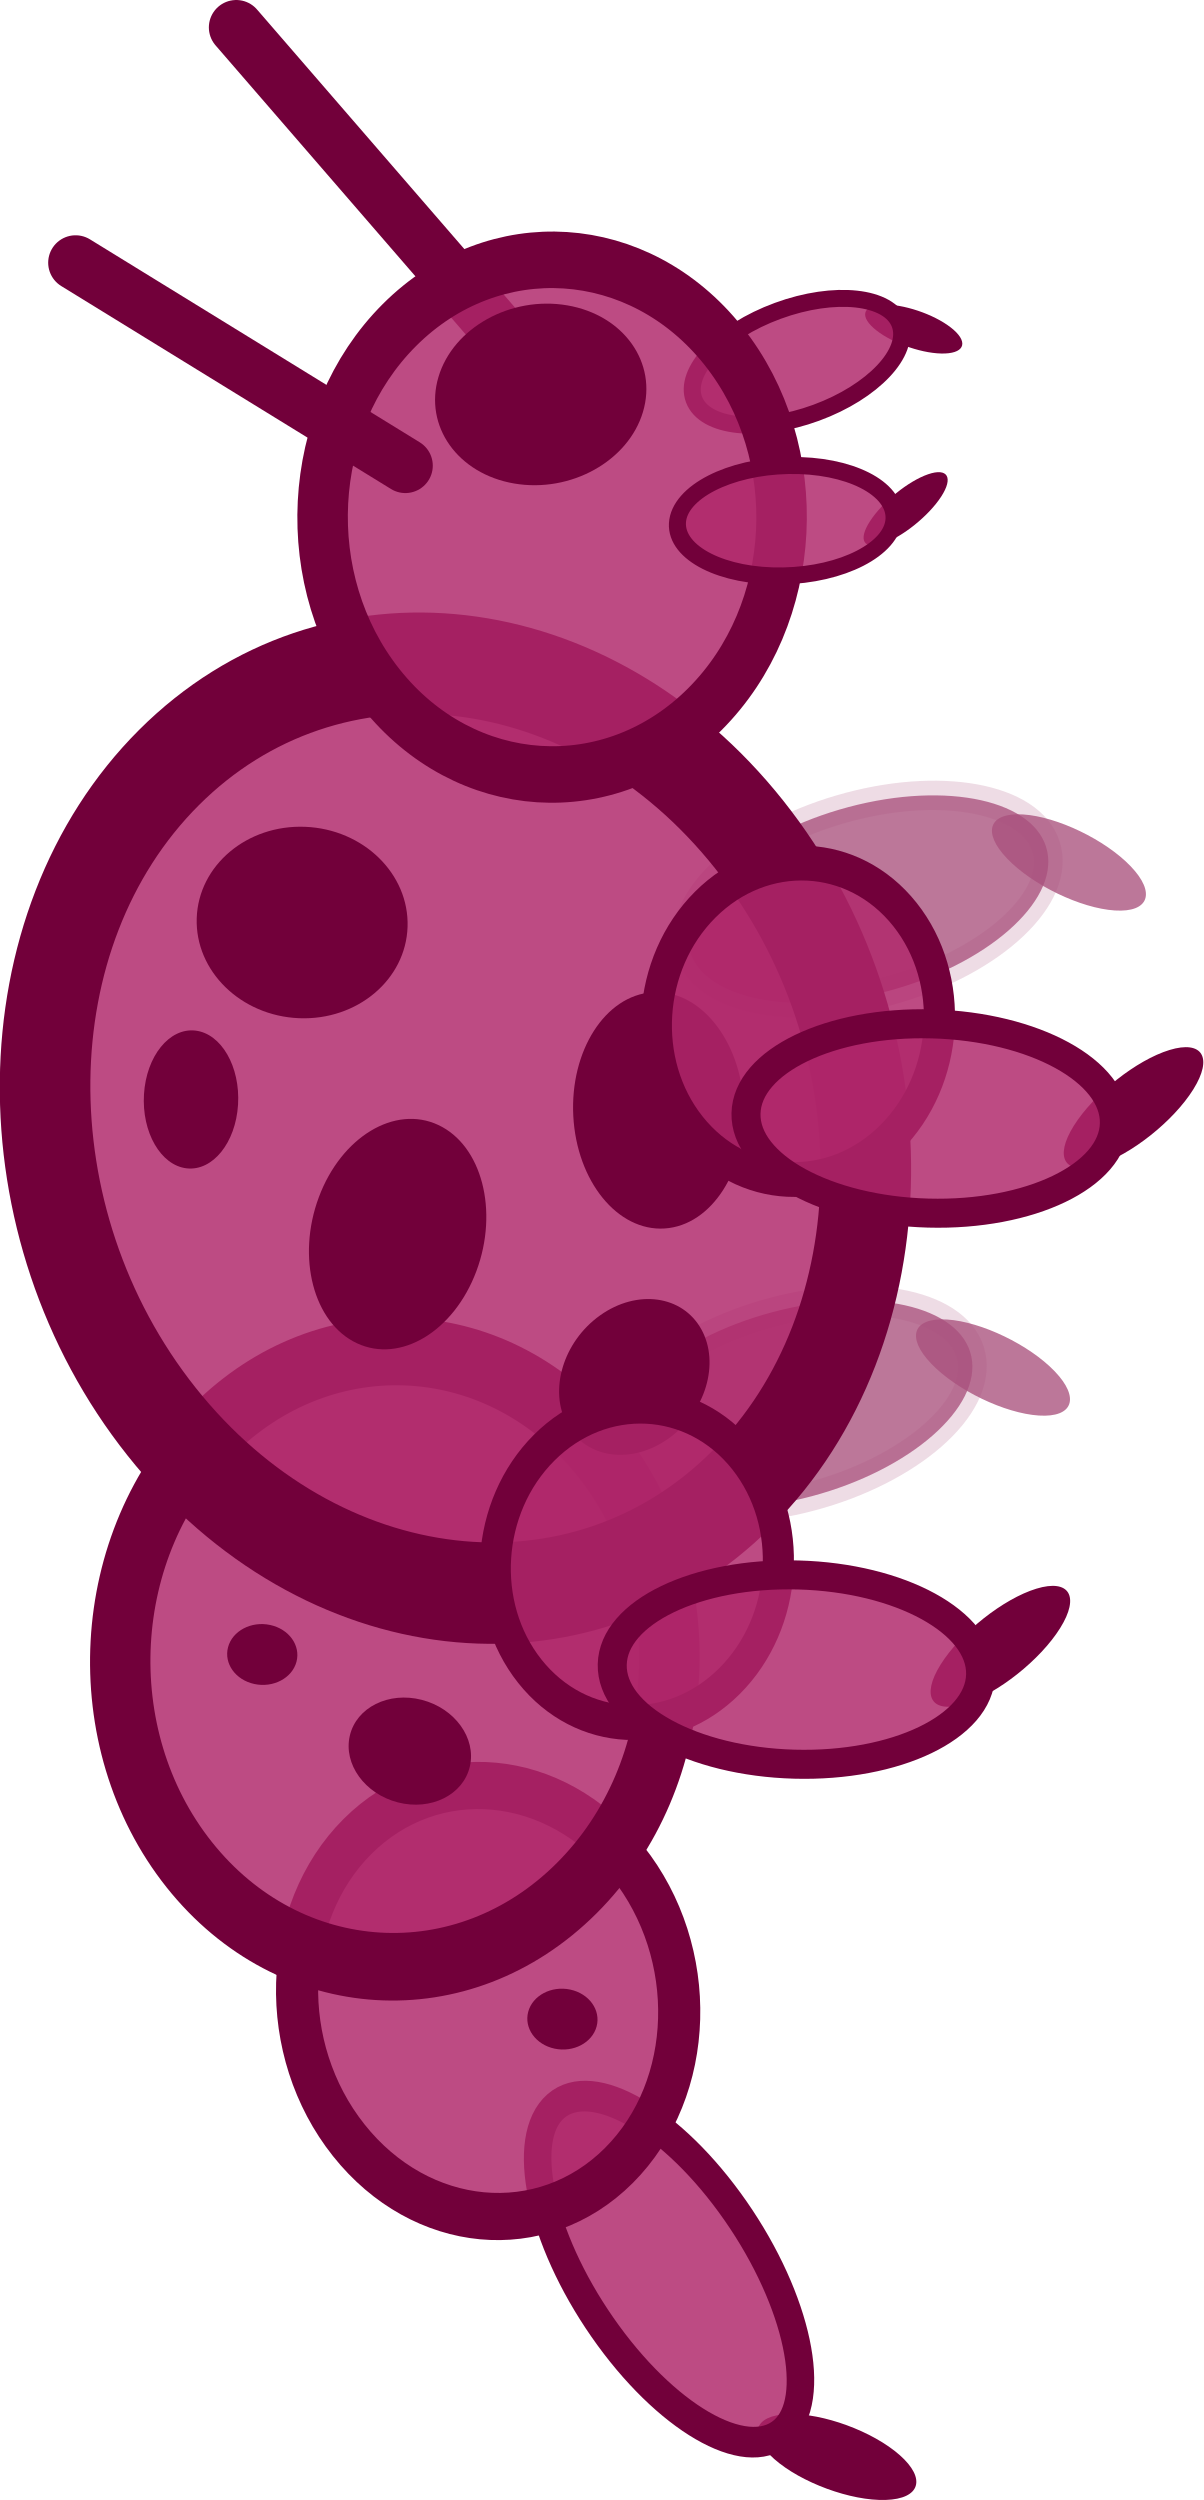
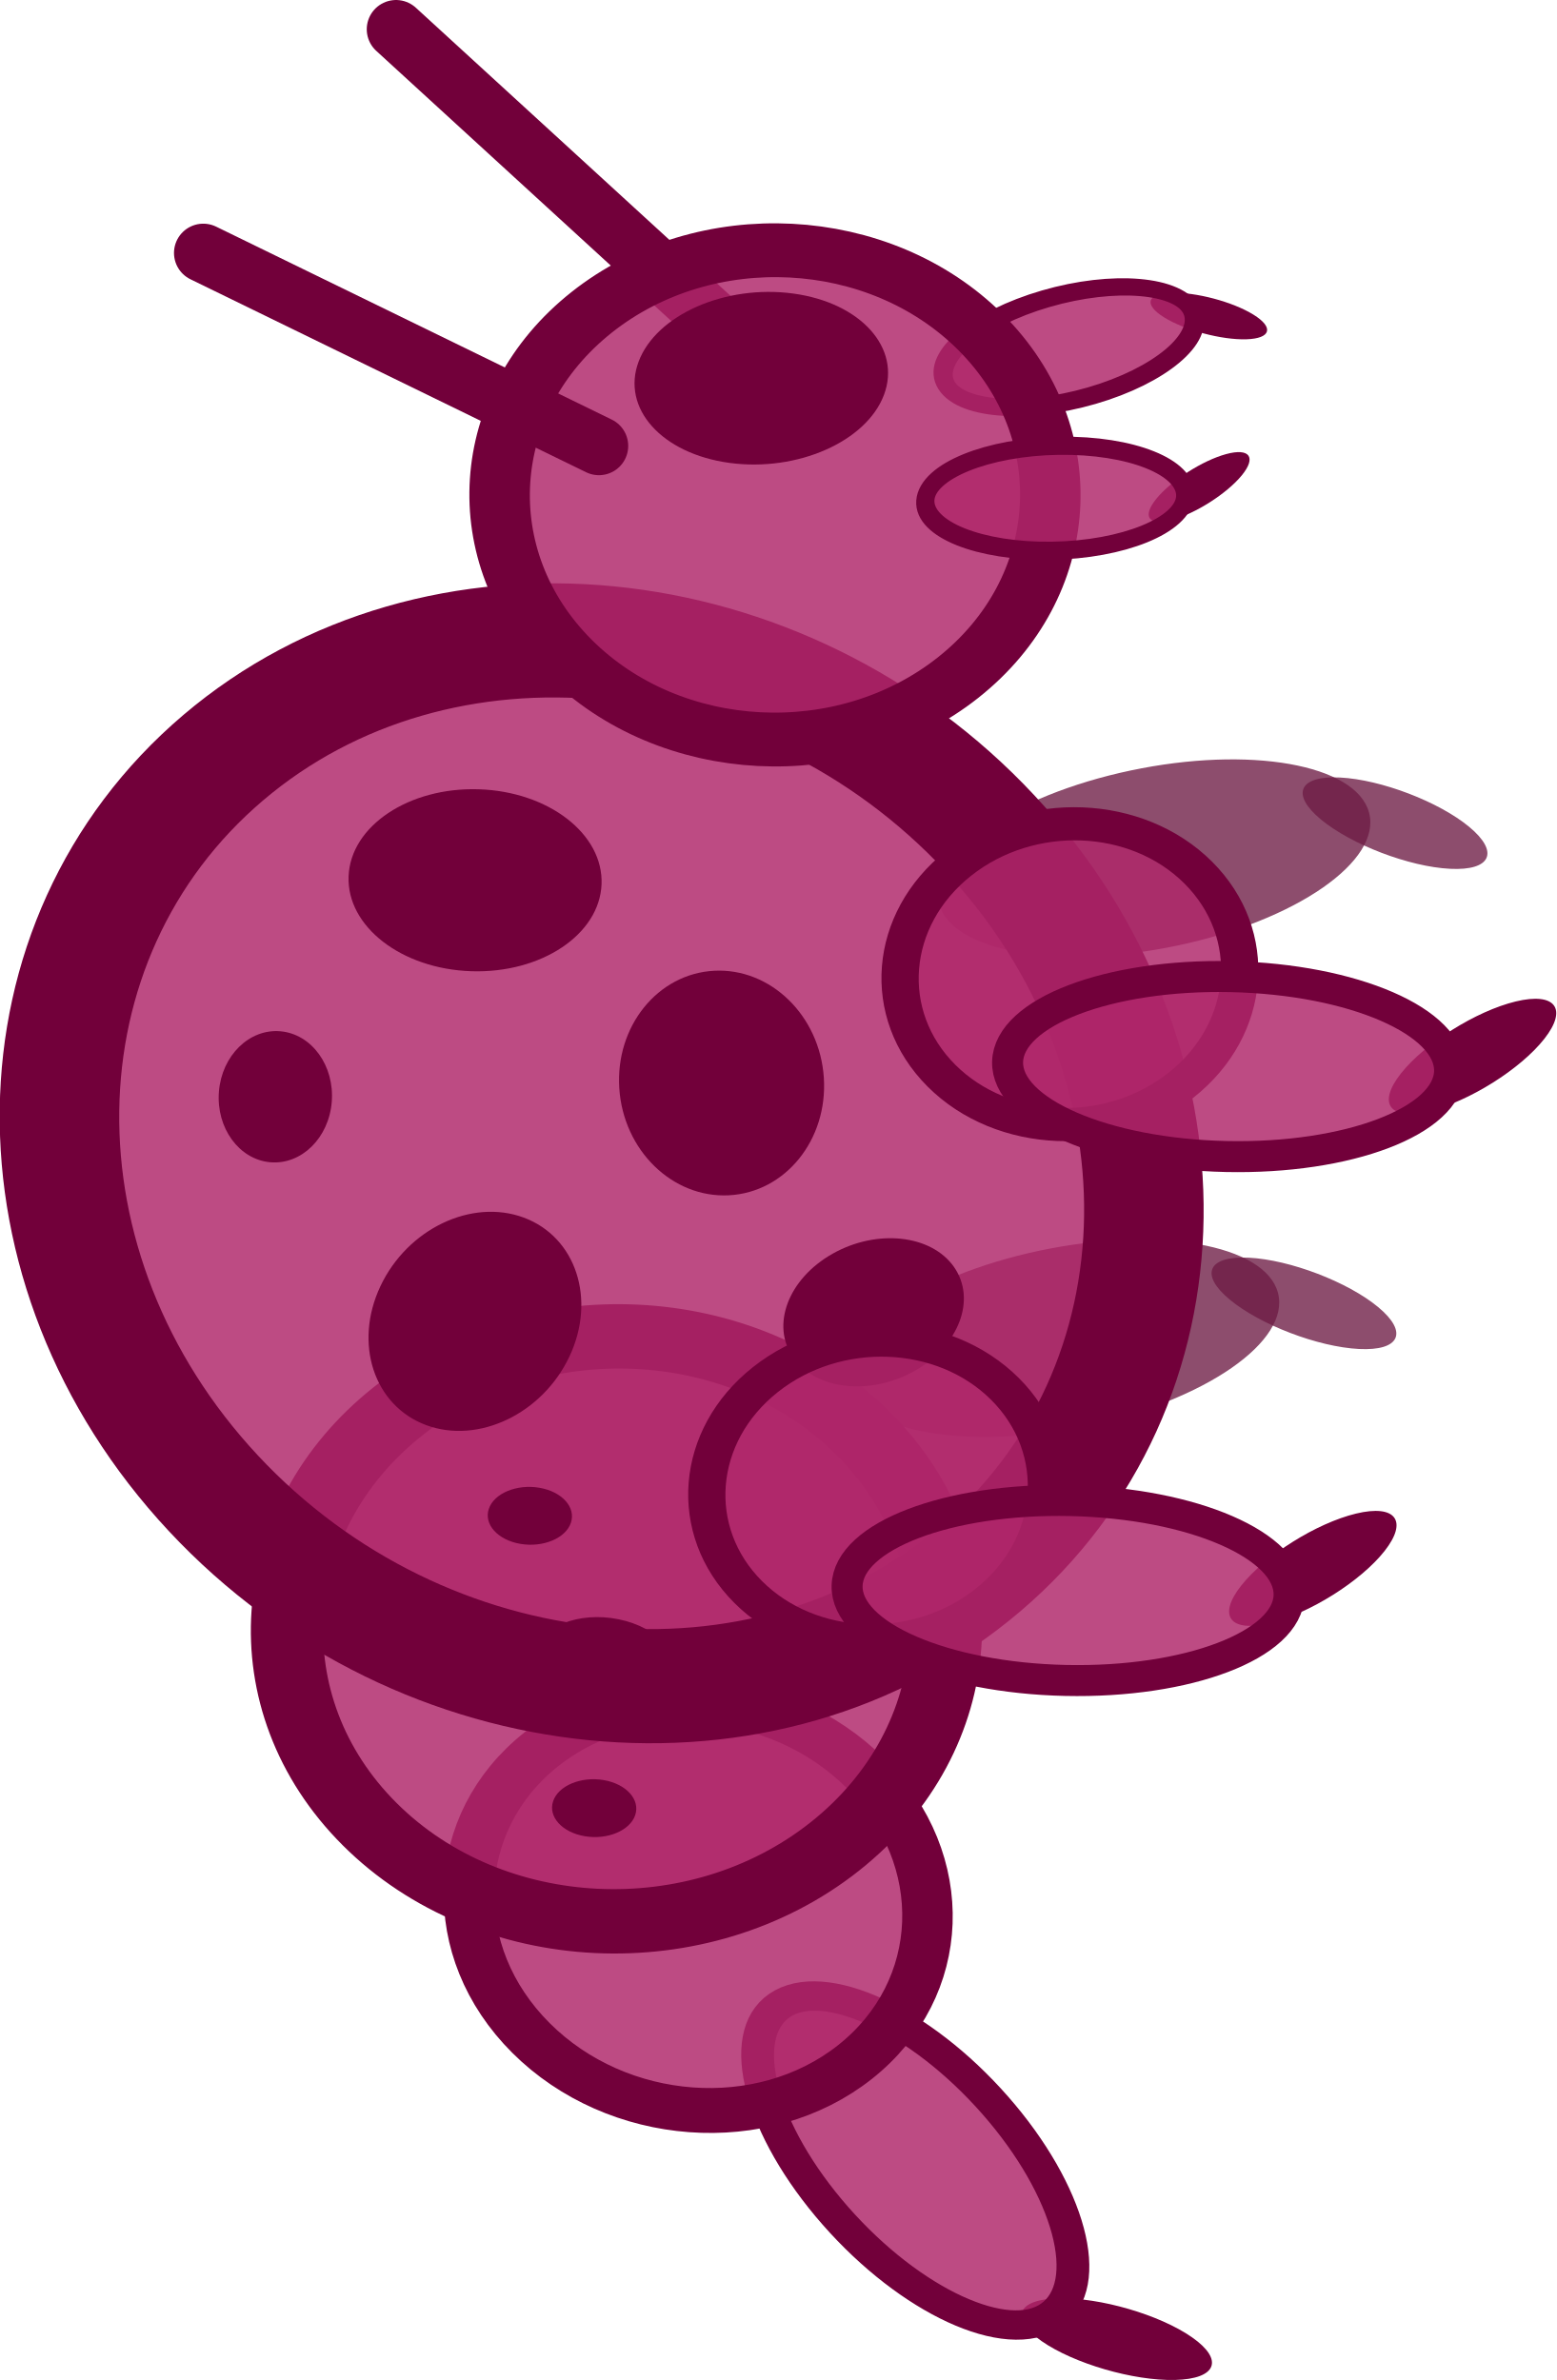
- <svg xmlns="http://www.w3.org/2000/svg" id="eqWQrz9ZfFg1" viewBox="0 0 105.467 219.122" shape-rendering="geometricPrecision" text-rendering="geometricPrecision" version="1.1" width="105.467" height="219.122">
+ <svg xmlns="http://www.w3.org/2000/svg" id="eqWQrz9ZfFg1" viewBox="0 0 165.402 253.031" shape-rendering="geometricPrecision" text-rendering="geometricPrecision" version="1.1" width="165.402" height="253.031">
  <defs id="defs2314" />
-   <ellipse id="ellipse79764" rx="5.688" ry="5.501" transform="matrix(-0.7499745,-0.6614667,0.9995071,-0.03139236,0,0)" fill="#0a0a0b" stroke="none" stroke-width="0" stroke-miterlimit="1" cx="-317.74" cy="-165.022" style="fill:#72003a;fill-opacity:1" />
-   <ellipse id="ellipse79664" rx="5.43" ry="5.821" transform="matrix(-0.9980057,-0.06312456,0.6909009,0.7229494,0,0)" fill="#0a0a0b" stroke="none" stroke-width="0" stroke-miterlimit="1" cx="29.342" cy="168.358" style="fill:#a9517d;fill-opacity:0.779" />
-   <ellipse style="fill:#a9517d;fill-opacity:0.779;stroke:#aa507d;stroke-width:2.545;stroke-linecap:round;stroke-linejoin:round;stroke-opacity:0.2" id="ellipse79666" cx="136.992" cy="42.433" rx="8.249" ry="16.26" transform="matrix(0.207494,0.9782363,0.9662305,-0.2576794,0,0)" />
-   <ellipse id="ellipse77054" rx="5.43" ry="5.821" transform="matrix(-0.9980057,-0.06312456,0.6909009,0.7229494,0,0)" fill="#0a0a0b" stroke="none" stroke-width="0" stroke-miterlimit="1" cx="-22.874" cy="102.565" style="fill:#a9517d;fill-opacity:0.779" />
-   <ellipse style="fill:#a9517d;fill-opacity:0.779;stroke:#aa507d;stroke-width:2.545;stroke-linecap:round;stroke-linejoin:round;stroke-opacity:0.2" id="ellipse77056" cx="95.878" cy="58.15" rx="8.249" ry="16.26" transform="matrix(0.207494,0.9782363,0.9662305,-0.2576794,0,0)" />
-   <ellipse id="ellipse77048" rx="3.261" ry="3.48" transform="matrix(-0.9992106,0.03972674,0.7880282,0.6156391,0,0)" fill="#0a0a0b" stroke="none" stroke-width="0" stroke-miterlimit="1" cx="-41.112" cy="49.5" style="fill:#72003a;fill-opacity:1" />
-   <ellipse style="fill:#af276a;fill-opacity:0.832;stroke:#72003a;stroke-width:1.489;stroke-linecap:round;stroke-linejoin:round;stroke-opacity:1" id="ellipse77050" cx="53.837" cy="54.196" rx="4.773" ry="9.61" transform="matrix(0.3524327,0.9358372,0.9387883,-0.3444947,0,0)" />
-   <ellipse id="ellipse77040" rx="5.475" ry="5.956" transform="matrix(-0.9565764,0.2914819,0.529737,-0.848162,0,0)" fill="#0a0a0b" stroke="none" stroke-width="0" stroke-miterlimit="1" cx="-229.569" cy="-249.024" style="fill:#72003a;fill-opacity:1" />
-   <ellipse id="ellipse77042" rx="5.475" ry="5.956" transform="matrix(-0.9565764,0.2914819,0.529737,-0.848162,0,0)" fill="#0a0a0b" stroke="none" stroke-width="0" stroke-miterlimit="1" cx="-206.561" cy="-185.449" style="fill:#72003a;fill-opacity:1" />
-   <ellipse style="fill:#af276a;fill-opacity:0.832;stroke:#72003a;stroke-width:2.552;stroke-linecap:round;stroke-linejoin:round;stroke-opacity:1" id="ellipse77032" cx="-65.801" cy="189.492" rx="7.749" ry="17.393" transform="matrix(0.7528576,-0.6581834,0.5708915,0.8210255,0,0)" />
-   <ellipse style="fill:#af276a;fill-opacity:0.832;stroke:#72003a;stroke-width:3.92;stroke-linecap:round;stroke-linejoin:round;stroke-opacity:1" id="ellipse77030" cx="-76.085" cy="155.324" rx="17.269" ry="18.415" transform="matrix(0.7075151,-0.7066982,0.6220369,0.7829879,0,0)" />
-   <ellipse style="fill:#af276a;fill-opacity:0.832;stroke:#72003a;stroke-width:5.617;stroke-linecap:round;stroke-linejoin:round;stroke-opacity:1" id="ellipse77028" cx="-63.77" cy="128.167" rx="25.481" ry="25.634" transform="matrix(0.7075151,-0.7066982,0.6220369,0.7829879,0,0)" />
-   <line id="eqWQrz9ZfFg5" x1="43.67" y1="28.935" x2="20.709" y2="2.403" fill="none" stroke="#0e0e0e" stroke-width="4.806" style="stroke:#72003a;stroke-linecap:round;stroke-opacity:1" />
-   <ellipse style="fill:#af276a;fill-opacity:0.832;stroke:#72003a;stroke-width:8.425;stroke-linecap:round;stroke-linejoin:round;stroke-opacity:1" id="path65068" cx="-30.448" cy="98.808" rx="36.401" ry="40.368" transform="matrix(0.7075151,-0.7066982,0.6220369,0.7829879,0,0)" />
-   <ellipse id="eqWQrz9ZfFg4" rx="10.208" ry="7.627" transform="matrix(0.3496061,-0.9368968,0.9053149,0.424741,0,0)" fill="#0a0a0b" stroke="none" stroke-width="0" stroke-miterlimit="1" cx="-83.401" cy="70.704" style="fill:#72003a;fill-opacity:1" />
-   <ellipse id="ellipse2324" rx="10.364" ry="7.488" transform="matrix(0.05203962,0.998645,-0.9978606,0.06537776,0,0)" fill="#0a0a0b" stroke="none" stroke-width="0" stroke-miterlimit="1" cx="100.899" cy="-52.582" style="fill:#72003a;fill-opacity:1" />
-   <ellipse id="ellipse2318" rx="9.248" ry="8.392" transform="matrix(0.9991841,0.04038841,-0.03213289,0.9994836,0,0)" fill="#0a0a0b" stroke="none" stroke-width="0" stroke-miterlimit="1" cx="29.068" cy="79.724" style="fill:#72003a;fill-opacity:1" />
-   <ellipse style="fill:#af276a;fill-opacity:0.832;stroke:#72003a;stroke-width:4.697;stroke-linecap:round;stroke-linejoin:round;stroke-opacity:1" id="ellipse67900" cx="9.756" cy="66.697" rx="21.23" ry="21.51" transform="matrix(0.7075151,-0.7066982,0.6220369,0.7829879,0,0)" />
-   <line id="eqWQrz9ZfFg6" x1="35.53" y1="40.814" x2="6.626" y2="23.025" fill="none" stroke="#0e0e0e" stroke-width="4.806" style="stroke:#72003a;stroke-linecap:round;stroke-opacity:1" />
-   <ellipse id="ellipse76916" rx="7.207" ry="6.175" transform="matrix(0.8148312,-0.5796984,0.4849852,0.8745223,0,0)" fill="#0a0a0b" stroke="none" stroke-width="0" stroke-miterlimit="1" cx="-9.973" cy="131.393" style="fill:#72003a;fill-opacity:1" />
-   <ellipse style="fill:#af276a;fill-opacity:0.832;stroke:#72003a;stroke-width:2.892;stroke-linecap:round;stroke-linejoin:round;stroke-opacity:1" id="ellipse76608" cx="-41.857" cy="137.342" rx="13.253" ry="13.061" transform="matrix(0.7075151,-0.7066982,0.6220369,0.7829879,0,0)" />
-   <ellipse id="ellipse76918" rx="6.049" ry="4.148" transform="matrix(0.06218353,-0.9980647,0.9937592,0.1115467,0,0)" fill="#0a0a0b" stroke="none" stroke-width="0" stroke-miterlimit="1" cx="-94.013" cy="22.73" style="fill:#72003a;fill-opacity:1" />
-   <ellipse style="fill:#af276a;fill-opacity:0.832;stroke:#72003a;stroke-width:2.892;stroke-linecap:round;stroke-linejoin:round;stroke-opacity:1" id="ellipse76920" cx="-0.929" cy="113.488" rx="13.253" ry="13.061" transform="matrix(0.7075151,-0.7066982,0.6220369,0.7829879,0,0)" />
-   <ellipse style="fill:#af276a;fill-opacity:0.832;stroke:#72003a;stroke-width:2.544;stroke-linecap:round;stroke-linejoin:round;stroke-opacity:1" id="ellipse76922" cx="-144.366" cy="72.988" rx="8.294" ry="16.15" transform="matrix(0.0218525,-0.9997612,0.9996226,0.02747123,0,0)" />
-   <ellipse style="fill:#af276a;fill-opacity:0.832;stroke:#72003a;stroke-width:2.544;stroke-linecap:round;stroke-linejoin:round;stroke-opacity:1" id="ellipse77026" cx="-95.759" cy="83.654" rx="8.294" ry="16.15" transform="matrix(0.0218525,-0.9997612,0.9996226,0.02747123,0,0)" />
-   <ellipse id="ellipse77034" rx="5.431" ry="4.615" transform="matrix(-0.9686454,-0.2484472,0.2263514,-0.9740457,0,0)" fill="#0a0a0b" stroke="none" stroke-width="0" stroke-miterlimit="1" cx="-69.748" cy="-139.783" style="fill:#72003a;fill-opacity:1" />
-   <ellipse id="ellipse77036" rx="3.066" ry="2.678" transform="matrix(-0.9779621,-0.2087824,0.2570369,-0.9664016,0,0)" fill="#0a0a0b" stroke="none" stroke-width="0" stroke-miterlimit="1" cx="-59.562" cy="-137.188" style="fill:#72003a;fill-opacity:1" />
-   <ellipse id="ellipse77038" rx="3.066" ry="2.678" transform="matrix(-0.9779621,-0.2087824,0.2570369,-0.9664016,0,0)" fill="#0a0a0b" stroke="none" stroke-width="0" stroke-miterlimit="1" cx="-93.242" cy="-162.981" style="fill:#72003a;fill-opacity:1" />
-   <ellipse id="ellipse77044" rx="3.296" ry="3.613" transform="matrix(-0.9455486,0.3254809,0.5443021,-0.8388893,0,0)" fill="#0a0a0b" stroke="none" stroke-width="0" stroke-miterlimit="1" cx="-147.496" cy="-110.393" style="fill:#72003a;fill-opacity:1" />
-   <ellipse style="fill:#af276a;fill-opacity:0.832;stroke:#72003a;stroke-width:1.491;stroke-linecap:round;stroke-linejoin:round;stroke-opacity:1" id="ellipse77046" cx="-47.091" cy="71.664" rx="4.847" ry="9.493" transform="matrix(0.0590763,-0.9982535,0.9998179,-0.01908521,0,0)" />
-   <ellipse id="ellipse77052" rx="9.092" ry="8.147" transform="matrix(-0.9856293,-0.1689225,0.2857917,-0.9582918,0,0)" fill="#0a0a0b" stroke="none" stroke-width="0" stroke-miterlimit="1" cx="-55.698" cy="-26.258" style="fill:#72003a;fill-opacity:1" />
+   <ellipse id="ellipse79764" rx="7.573" ry="8.002" transform="matrix(-0.8195736,-0.5729739,0.9996903,-0.02488794,0,0)" fill="#0a0a0b" stroke="none" stroke-width="0" stroke-miterlimit="1" cx="-424.084" cy="-228.952" style="fill:#72003a;fill-opacity:1" />
+   <ellipse id="ellipse79664" rx="7.894" ry="7.601" transform="matrix(-0.9987455,-0.05007323,0.7696984,0.6384077,0,0)" fill="#0a0a0b" stroke="none" stroke-width="0" stroke-miterlimit="1" cx="30.345" cy="219.429" style="fill:#6d1b44;fill-opacity:0.78" />
+   <ellipse style="fill:#6d1b44;fill-opacity:0.78;stroke:none;stroke-width:3.297;stroke-linecap:round;stroke-linejoin:round;stroke-opacity:0.2" id="ellipse79666" cx="162.79" cy="72.452" rx="9.633" ry="23.362" transform="matrix(0.2584989,0.9660116,0.9783791,-0.2068195,0,0)" />
+   <ellipse id="ellipse77054" rx="7.894" ry="7.601" transform="matrix(-0.9987455,-0.05007323,0.7696984,0.6384077,0,0)" fill="#0a0a0b" stroke="none" stroke-width="0" stroke-miterlimit="1" cx="-45.565" cy="133.509" style="fill:#6d1b44;fill-opacity:0.78" />
+   <ellipse style="fill:#6d1b44;fill-opacity:0.779;stroke:none;stroke-width:3.297;stroke-linecap:round;stroke-linejoin:round;stroke-opacity:0.2" id="ellipse77056" cx="114.778" cy="95.034" rx="9.633" ry="23.362" transform="matrix(0.2584989,0.9660116,0.9783791,-0.2068195,0,0)" />
+   <ellipse id="ellipse77048" rx="4.743" ry="4.693" transform="matrix(-0.9995038,0.03149893,0.850186,0.5264824,0,0)" fill="#0a0a0b" stroke="none" stroke-width="0" stroke-miterlimit="1" cx="-70.66" cy="68.048" style="fill:#72003a;fill-opacity:1" />
+   <ellipse style="fill:#af276a;fill-opacity:0.832;stroke:#72003a;stroke-width:1.941;stroke-linecap:round;stroke-linejoin:round;stroke-opacity:1" id="ellipse77050" cx="68.043" cy="87.888" rx="5.703" ry="13.669" transform="matrix(0.4291349,0.9032404,0.9602051,-0.2792957,0,0)" />
+   <ellipse id="ellipse77040" rx="7.839" ry="7.417" transform="matrix(-0.972048,0.2347821,0.6189045,-0.7854663,0,0)" fill="#0a0a0b" stroke="none" stroke-width="0" stroke-miterlimit="1" cx="-344.215" cy="-315.175" style="fill:#72003a;fill-opacity:1" />
+   <ellipse id="ellipse77042" rx="7.839" ry="7.417" transform="matrix(-0.972048,0.2347821,0.6189045,-0.7854663,0,0)" fill="#0a0a0b" stroke="none" stroke-width="0" stroke-miterlimit="1" cx="-311.274" cy="-236.01" style="fill:#72003a;fill-opacity:1" />
+   <ellipse style="fill:#af276a;fill-opacity:0.832;stroke:#72003a;stroke-width:3.306;stroke-linecap:round;stroke-linejoin:round;stroke-opacity:1" id="ellipse77032" cx="-78.858" cy="245.801" rx="10.326" ry="21.906" transform="matrix(0.8219342,-0.5695824,0.6594518,0.7517468,0,0)" />
+   <ellipse style="fill:#af276a;fill-opacity:0.832;stroke:#72003a;stroke-width:5.078;stroke-linecap:round;stroke-linejoin:round;stroke-opacity:1" id="ellipse77030" cx="-91.626" cy="206.31" rx="22.673" ry="23.541" transform="matrix(0.7840171,-0.6207393,0.7079006,0.7063121,0,0)" />
+   <ellipse style="fill:#af276a;fill-opacity:0.832;stroke:#72003a;stroke-width:7.277;stroke-linecap:round;stroke-linejoin:round;stroke-opacity:1" id="ellipse77028" cx="-76.835" cy="177.651" rx="33.454" ry="32.77" transform="matrix(0.7840171,-0.6207393,0.7079006,0.7063121,0,0)" />
+   <line id="eqWQrz9ZfFg5" x1="75.498" y1="33.709" x2="42.092" y2="3.113" fill="none" stroke="#0e0e0e" stroke-width="6.225" style="stroke:#72003a;stroke-linecap:round;stroke-opacity:1" />
+   <ellipse style="fill:#af276a;fill-opacity:0.832;stroke:#72003a;stroke-width:12.422;stroke-linecap:round;stroke-linejoin:round;stroke-opacity:1" id="path65068" cx="-37.66" cy="135.785" rx="54.165" ry="58.97" transform="matrix(0.7617796,-0.6478363,0.6822231,0.7311441,0,0)" />
+   <ellipse id="eqWQrz9ZfFg4" rx="12.19" ry="10.718" transform="matrix(0.4259261,-0.9047579,0.9372852,0.3485633,0,0)" fill="#0a0a0b" stroke="none" stroke-width="0" stroke-miterlimit="1" cx="-114.478" cy="105.876" style="fill:#72003a;fill-opacity:1" />
+   <ellipse id="ellipse2324" rx="11.961" ry="10.885" transform="matrix(0.06559958,0.997846,-0.9986542,0.05186337,0,0)" fill="#0a0a0b" stroke="none" stroke-width="0" stroke-miterlimit="1" cx="118.976" cy="-68.978" style="fill:#72003a;fill-opacity:1" />
+   <ellipse id="ellipse2318" rx="13.45" ry="9.68" transform="matrix(0.9994871,0.03202388,-0.04052582,0.9991785,0,0)" fill="#0a0a0b" stroke="none" stroke-width="0" stroke-miterlimit="1" cx="54.245" cy="91.923" style="fill:#72003a;fill-opacity:1" />
+   <ellipse style="fill:#af276a;fill-opacity:0.832;stroke:#72003a;stroke-width:6.085;stroke-linecap:round;stroke-linejoin:round;stroke-opacity:1" id="ellipse67900" cx="21.074" cy="93.012" rx="27.872" ry="27.498" transform="matrix(0.7840171,-0.6207393,0.7079006,0.7063121,0,0)" />
+   <line id="eqWQrz9ZfFg6" x1="63.656" y1="47.407" x2="21.605" y2="26.893" fill="none" stroke="#0e0e0e" stroke-width="6.225" style="stroke:#72003a;stroke-linecap:round;stroke-opacity:1" />
+   <ellipse id="ellipse76916" rx="9.809" ry="7.601" transform="matrix(0.8710454,-0.4912026,0.5732622,0.819372,0,0)" fill="#0a0a0b" stroke="none" stroke-width="0" stroke-miterlimit="1" cx="-3.919" cy="167.923" style="fill:#72003a;fill-opacity:1" />
+   <ellipse style="fill:#af276a;fill-opacity:0.832;stroke:#72003a;stroke-width:3.746;stroke-linecap:round;stroke-linejoin:round;stroke-opacity:1" id="ellipse76608" cx="-46.688" cy="183.322" rx="17.399" ry="16.696" transform="matrix(0.7840171,-0.6207393,0.7079006,0.7063121,0,0)" />
+   <ellipse id="ellipse76918" rx="6.983" ry="6.021" transform="matrix(0.07835988,-0.9969251,0.9960652,0.0886235,0,0)" fill="#0a0a0b" stroke="none" stroke-width="0" stroke-miterlimit="1" cx="-113.557" cy="38.313" style="fill:#72003a;fill-opacity:1" />
+   <ellipse style="fill:#af276a;fill-opacity:0.832;stroke:#72003a;stroke-width:3.746;stroke-linecap:round;stroke-linejoin:round;stroke-opacity:1" id="ellipse76920" cx="7.046" cy="152.828" rx="17.399" ry="16.696" transform="matrix(0.7840171,-0.6207393,0.7079006,0.7063121,0,0)" />
+   <ellipse style="fill:#af276a;fill-opacity:0.832;stroke:#72003a;stroke-width:3.295;stroke-linecap:round;stroke-linejoin:round;stroke-opacity:1" id="ellipse76922" cx="-166.586" cy="118.14" rx="9.566" ry="23.493" transform="matrix(0.02756477,-0.99962,0.9997628,0.02177832,0,0)" />
+   <ellipse style="fill:#af276a;fill-opacity:0.832;stroke:#72003a;stroke-width:3.295;stroke-linecap:round;stroke-linejoin:round;stroke-opacity:1" id="ellipse77026" cx="-110.525" cy="133.656" rx="9.566" ry="23.493" transform="matrix(0.02756477,-0.99962,0.9997628,0.02177832,0,0)" />
+   <ellipse id="ellipse77034" rx="7.811" ry="5.402" transform="matrix(-0.9799523,-0.1992322,0.2813286,-0.9596115,0,0)" fill="#0a0a0b" stroke="none" stroke-width="0" stroke-miterlimit="1" cx="-111.92" cy="-161.564" style="fill:#72003a;fill-opacity:1" />
+   <ellipse id="ellipse77036" rx="4.425" ry="3.148" transform="matrix(-0.9859823,-0.1668501,0.3181154,-0.948052,0,0)" fill="#0a0a0b" stroke="none" stroke-width="0" stroke-miterlimit="1" cx="-105.944" cy="-151.339" style="fill:#72003a;fill-opacity:1" />
+   <ellipse id="ellipse77038" rx="4.425" ry="3.148" transform="matrix(-0.9859823,-0.1668501,0.3181154,-0.948052,0,0)" fill="#0a0a0b" stroke="none" stroke-width="0" stroke-miterlimit="1" cx="-122.512" cy="-181.206" style="fill:#72003a;fill-opacity:1" />
+   <ellipse id="ellipse77044" rx="4.7" ry="4.516" transform="matrix(-0.9647333,0.2632294,0.6334125,-0.7738143,0,0)" fill="#0a0a0b" stroke="none" stroke-width="0" stroke-miterlimit="1" cx="-226.658" cy="-144.01" style="fill:#72003a;fill-opacity:1" />
+   <ellipse style="fill:#af276a;fill-opacity:0.832;stroke:#72003a;stroke-width:1.932;stroke-linecap:round;stroke-linejoin:round;stroke-opacity:1" id="ellipse77046" cx="-54.885" cy="116.257" rx="5.595" ry="13.81" transform="matrix(0.07445262,-0.9972245,0.9998856,-0.01512905,0,0)" />
+   <ellipse id="ellipse77052" rx="13.157" ry="9.619" transform="matrix(-0.9908982,-0.1346134,0.3521417,-0.9359467,0,0)" fill="#0a0a0b" stroke="none" stroke-width="0" stroke-miterlimit="1" cx="-92.211" cy="-29.699" style="fill:#72003a;fill-opacity:1" />
</svg>
